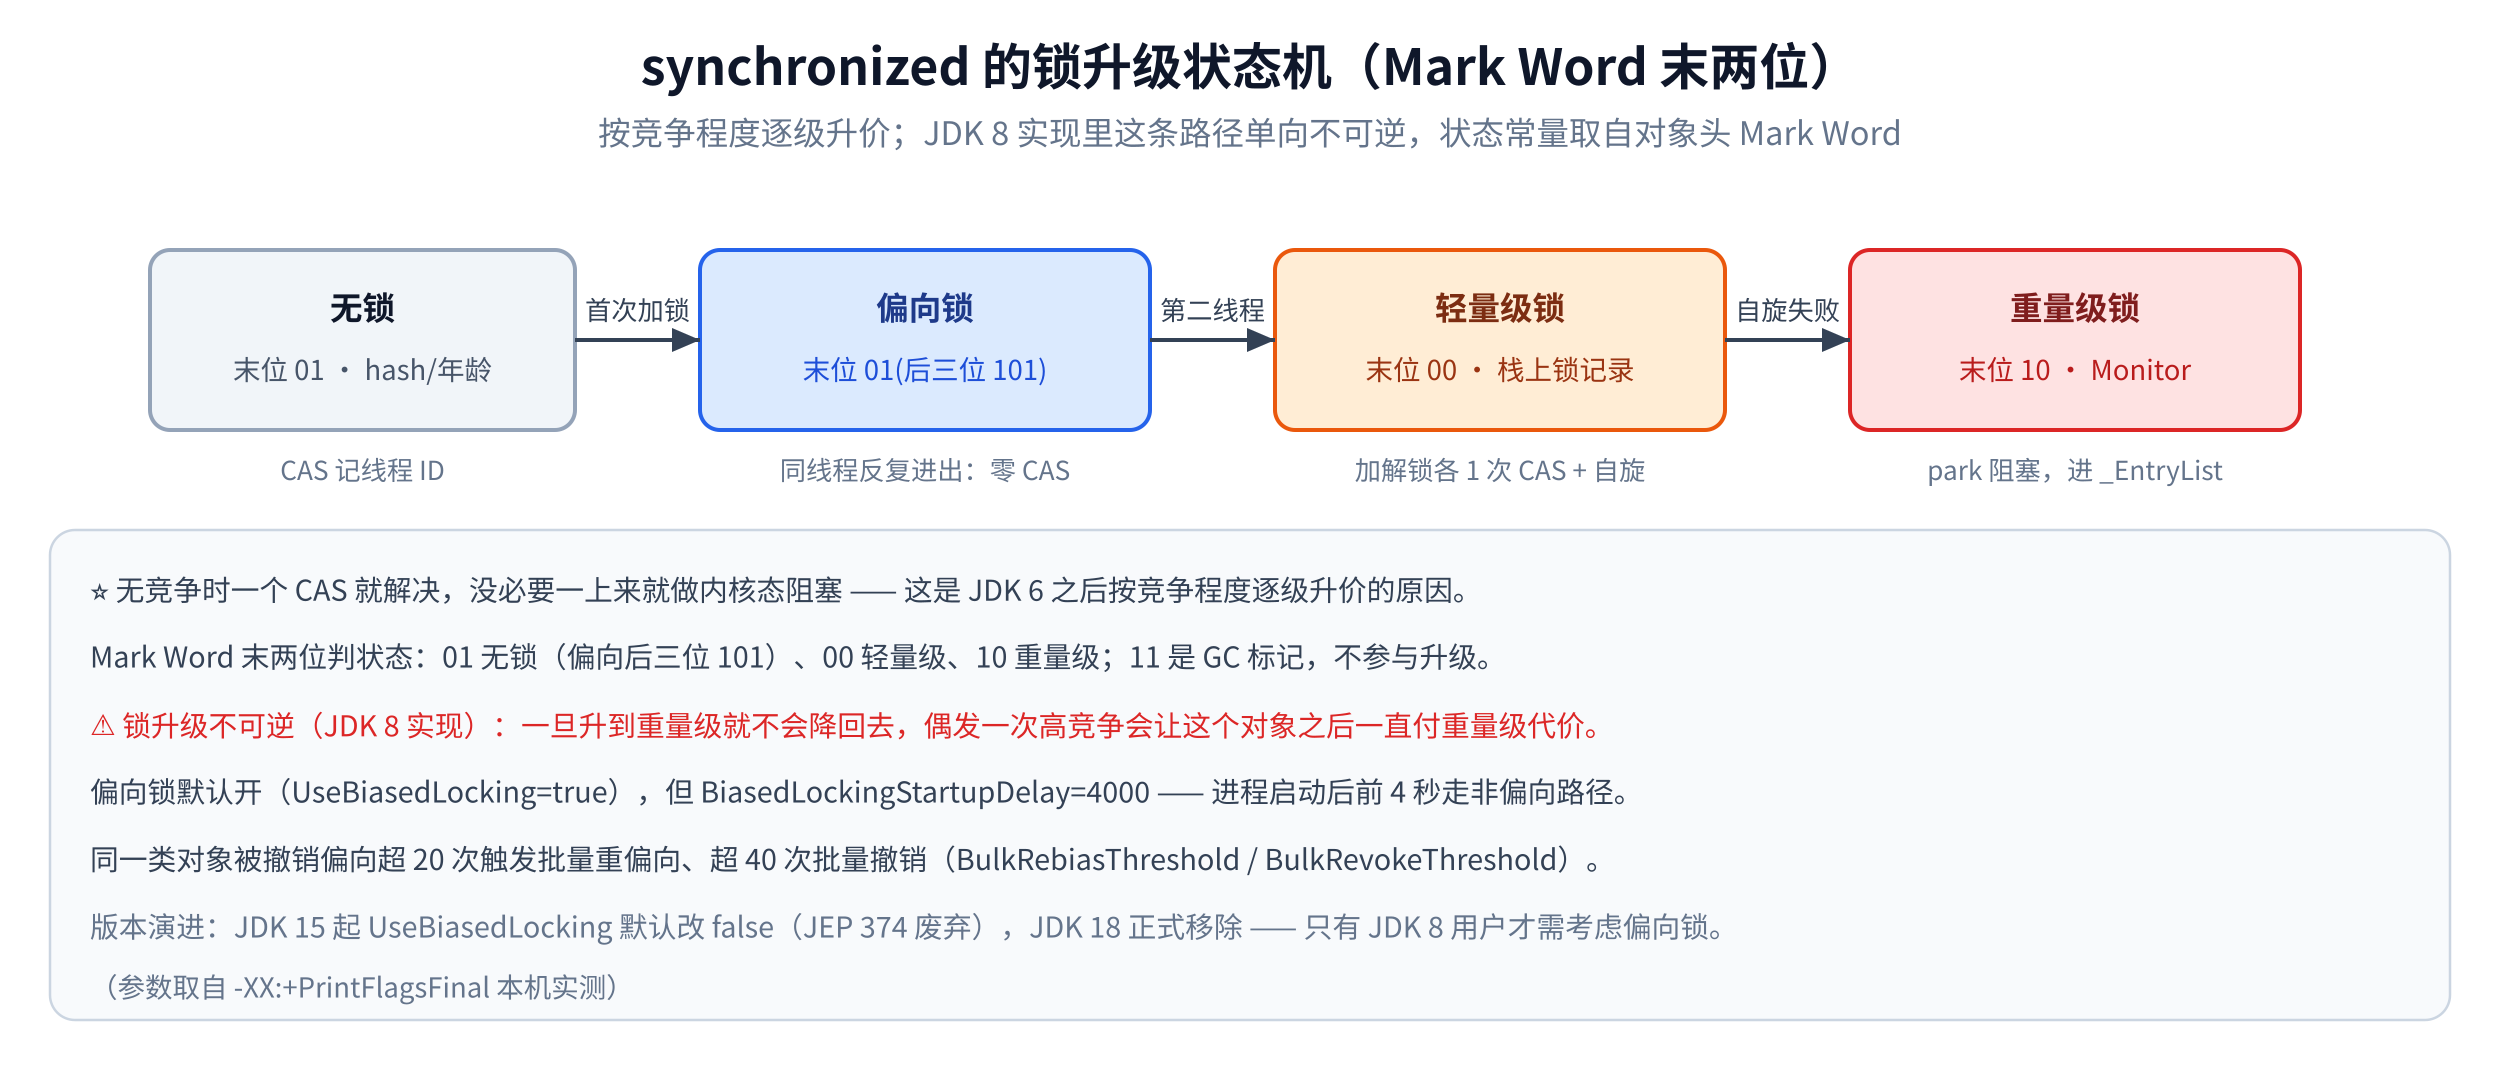
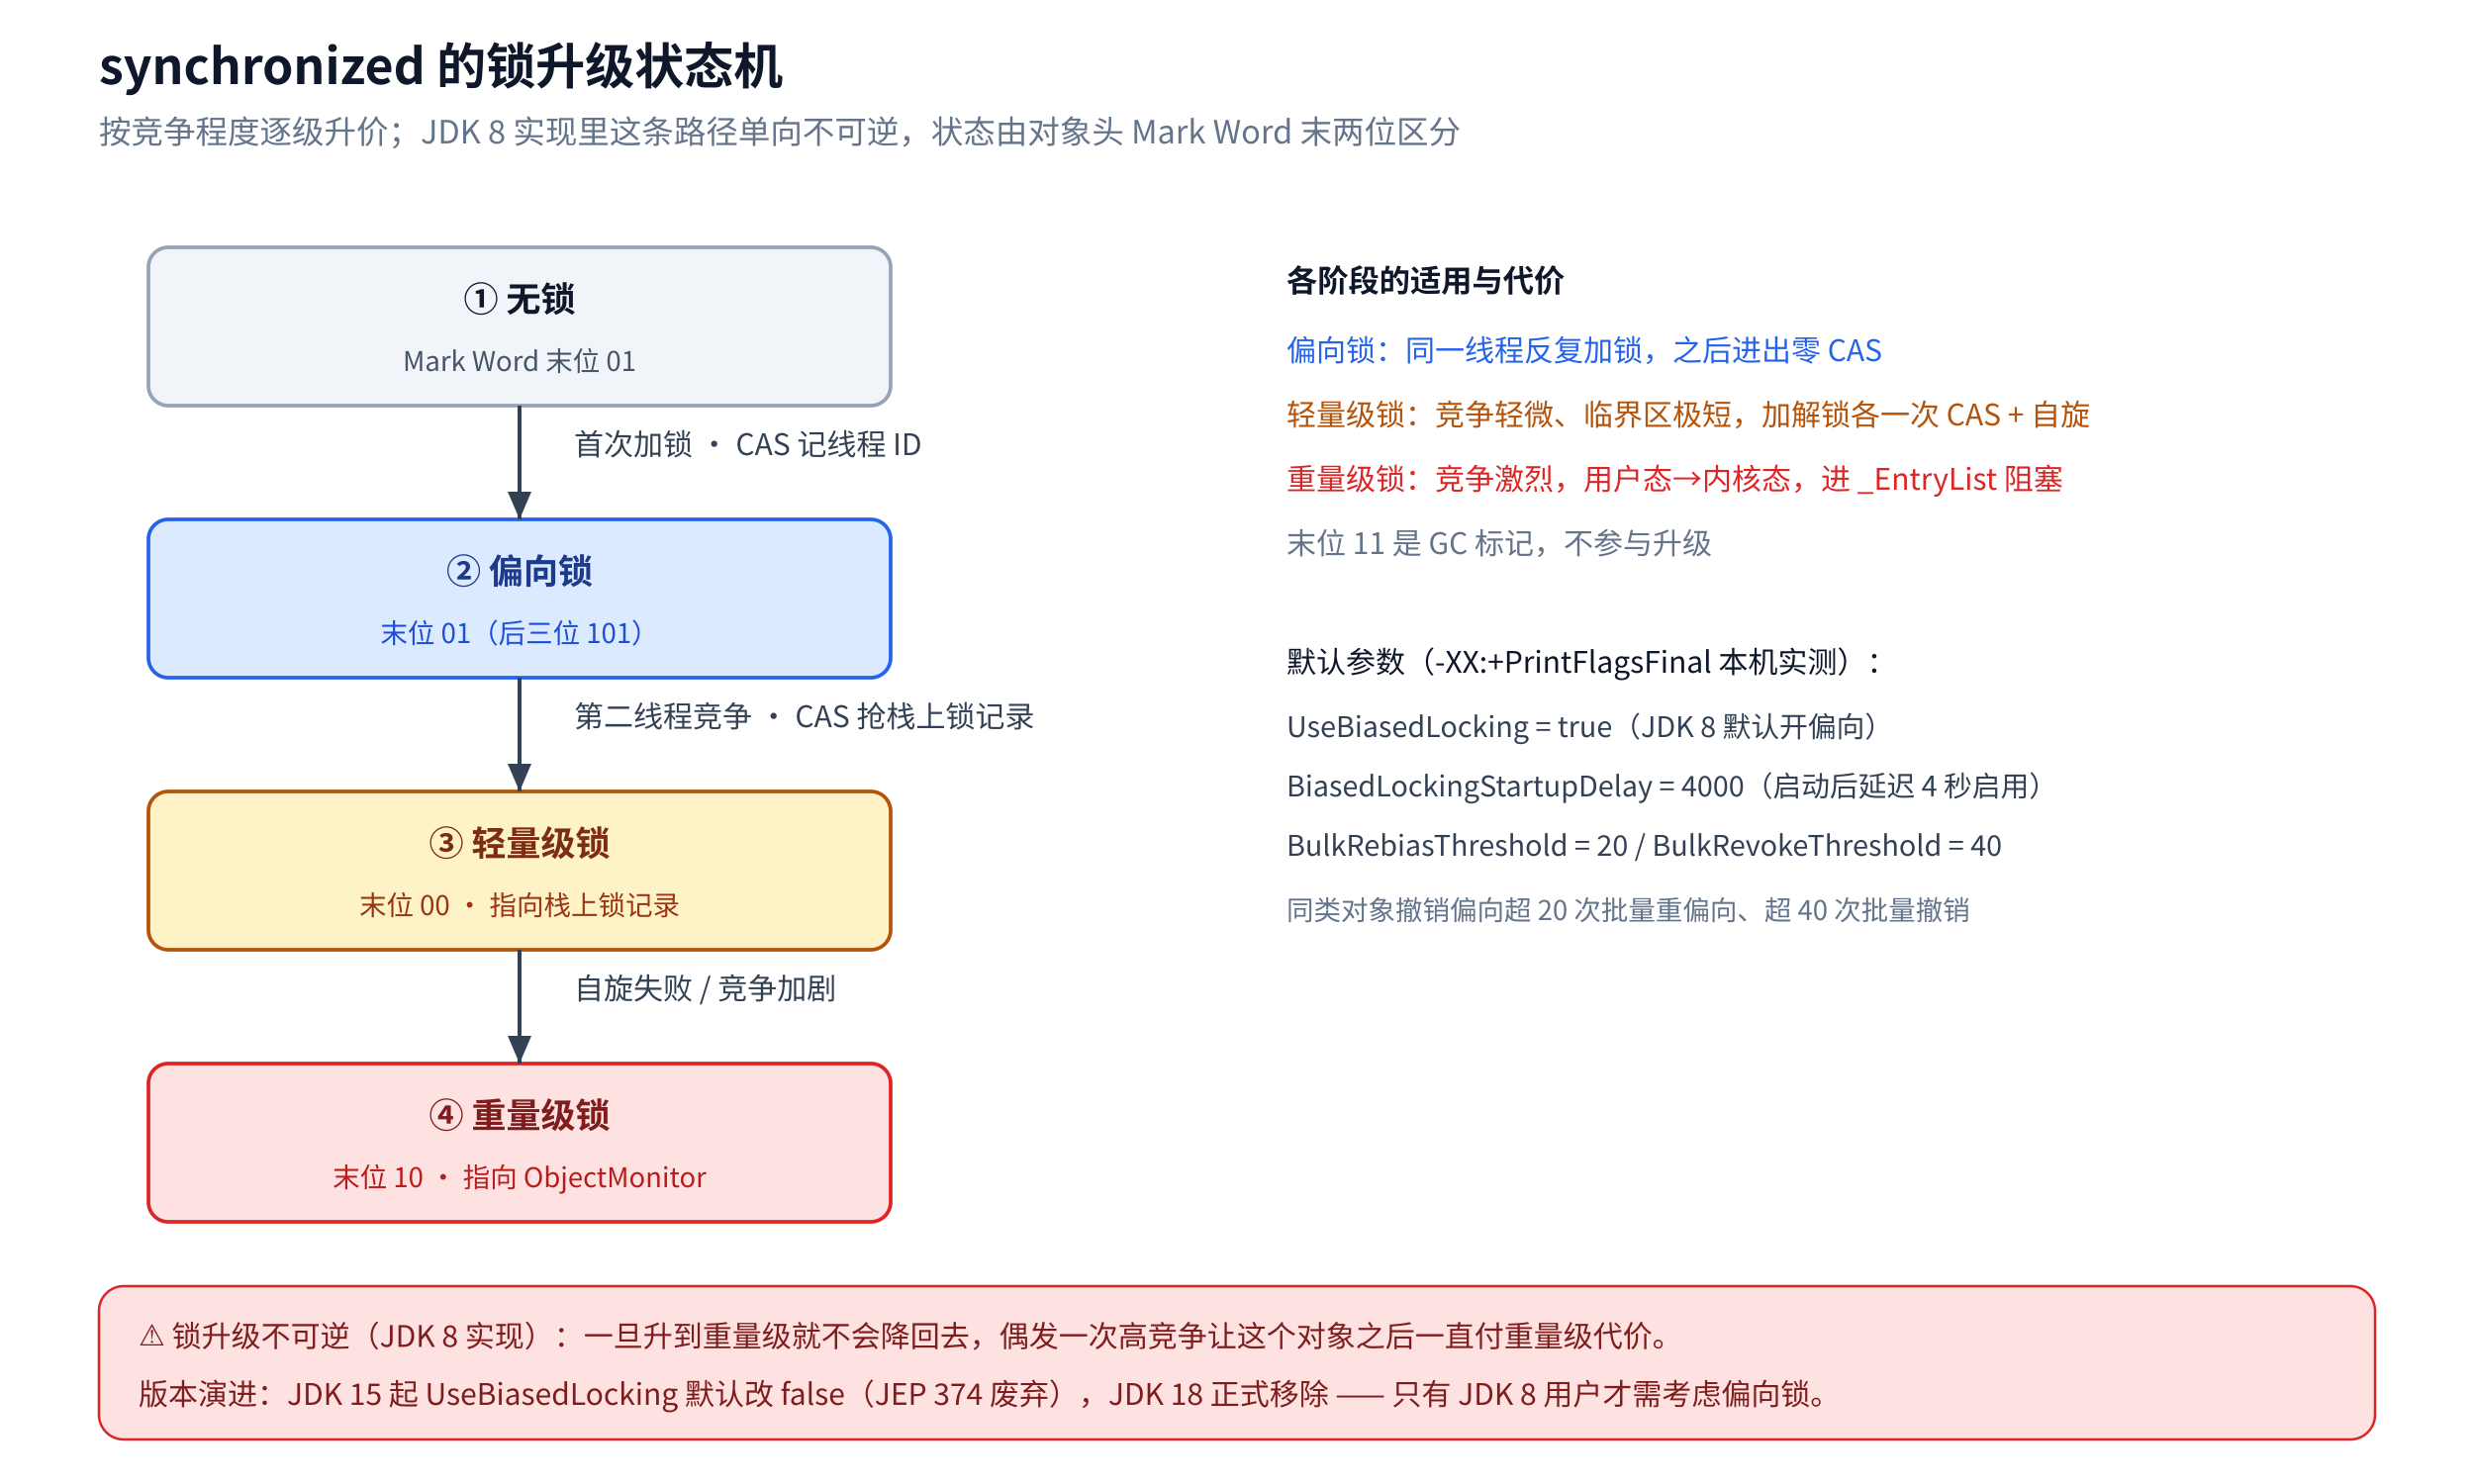
- <svg xmlns="http://www.w3.org/2000/svg" viewBox="0 0 1000 430" width="1000" height="430" font-family="Microsoft YaHei, PingFang SC, Noto Sans CJK SC, sans-serif">
+ <svg xmlns="http://www.w3.org/2000/svg" width="1000" height="600" viewBox="0 0 1000 600" font-family="Microsoft YaHei, PingFang SC, Noto Sans CJK SC, sans-serif">
+   <rect width="1000" height="600" fill="#ffffff" />
  <defs>
-     <marker id="l1" markerWidth="9" markerHeight="9" refX="7" refY="3" orient="auto">
+     <marker id="arLk" viewBox="0 0 7 6" refX="7" refY="3" markerWidth="7" markerHeight="6" orient="auto">
      <path d="M0,0 L7,3 L0,6 Z" fill="#334155" />
    </marker>
  </defs>
-   <rect x="0" y="0" width="1000" height="430" fill="#ffffff" />
-   <text x="500" y="34" text-anchor="middle" font-size="20" font-weight="bold" fill="#0f172a">synchronized 的锁升级状态机（Mark Word 末两位）</text>
-   <text x="500" y="58" text-anchor="middle" font-size="13" fill="#64748b">按竞争程度逐级升价；JDK 8 实现里这条路径单向不可逆，状态常量取自对象头 Mark Word</text>
-   <rect x="60" y="100" width="170" height="72" rx="8" fill="#f1f5f9" stroke="#94a3b8" stroke-width="1.6" />
-   <text x="145" y="128" text-anchor="middle" font-size="13" font-weight="bold" fill="#0f172a">无锁</text>
-   <text x="145" y="152" text-anchor="middle" font-size="11" fill="#475569">末位 01 · hash/年龄</text>
-   <rect x="280" y="100" width="180" height="72" rx="8" fill="#dbeafe" stroke="#2563eb" stroke-width="1.6" />
-   <text x="370" y="128" text-anchor="middle" font-size="13" font-weight="bold" fill="#1e3a8a">偏向锁</text>
-   <text x="370" y="152" text-anchor="middle" font-size="11" fill="#1d4ed8">末位 01(后三位 101)</text>
-   <rect x="510" y="100" width="180" height="72" rx="8" fill="#ffedd5" stroke="#ea580c" stroke-width="1.6" />
-   <text x="600" y="128" text-anchor="middle" font-size="13" font-weight="bold" fill="#7c2d12">轻量级锁</text>
-   <text x="600" y="152" text-anchor="middle" font-size="11" fill="#9a3412">末位 00 · 栈上锁记录</text>
-   <rect x="740" y="100" width="180" height="72" rx="8" fill="#fee2e2" stroke="#dc2626" stroke-width="1.6" />
-   <text x="830" y="128" text-anchor="middle" font-size="13" font-weight="bold" fill="#7f1d1d">重量级锁</text>
-   <text x="830" y="152" text-anchor="middle" font-size="11" fill="#b91c1c">末位 10 · Monitor</text>
-   <line x1="230" y1="136" x2="280" y2="136" stroke="#334155" stroke-width="1.6" marker-end="url(#l1)" />
-   <text x="255" y="128" text-anchor="middle" font-size="10.5" fill="#334155">首次加锁</text>
-   <line x1="460" y1="136" x2="510" y2="136" stroke="#334155" stroke-width="1.6" marker-end="url(#l1)" />
-   <text x="485" y="128" text-anchor="middle" font-size="10.5" fill="#334155">第二线程</text>
-   <line x1="690" y1="136" x2="740" y2="136" stroke="#334155" stroke-width="1.6" marker-end="url(#l1)" />
-   <text x="715" y="128" text-anchor="middle" font-size="10.5" fill="#334155">自旋失败</text>
-   <text x="145" y="192" text-anchor="middle" font-size="10.5" fill="#64748b">CAS 记线程 ID</text>
-   <text x="370" y="192" text-anchor="middle" font-size="10.5" fill="#64748b">同线程反复进出：零 CAS</text>
-   <text x="600" y="192" text-anchor="middle" font-size="10.5" fill="#64748b">加解锁各 1 次 CAS + 自旋</text>
-   <text x="830" y="192" text-anchor="middle" font-size="10.5" fill="#64748b">park 阻塞，进 _EntryList</text>
-   <rect x="20" y="212" width="960" height="196" rx="10" fill="#f8fafc" stroke="#cbd5e1" stroke-width="1" />
-   <text x="36" y="240" font-size="11.5" fill="#334155">⭐ 无竞争时一个 CAS 就解决，没必要一上来就做内核态阻塞 —— 这是 JDK 6 之后按竞争程度逐级升价的原因。</text>
-   <text x="36" y="267" font-size="11.5" fill="#334155">Mark Word 末两位判状态：01 无锁（偏向后三位 101）、00 轻量级、10 重量级；11 是 GC 标记，不参与升级。</text>
-   <text x="36" y="294" font-size="11.5" fill="#dc2626">⚠️ 锁升级不可逆（JDK 8 实现）：一旦升到重量级就不会降回去，偶发一次高竞争会让这个对象之后一直付重量级代价。</text>
-   <text x="36" y="321" font-size="11.5" fill="#334155">偏向锁默认开（UseBiasedLocking=true），但 BiasedLockingStartupDelay=4000 —— 进程启动后前 4 秒走非偏向路径。</text>
-   <text x="36" y="348" font-size="11.5" fill="#334155">同一类对象被撤销偏向超 20 次触发批量重偏向、超 40 次批量撤销（BulkRebiasThreshold / BulkRevokeThreshold）。</text>
-   <text x="36" y="375" font-size="11.5" fill="#64748b">版本演进：JDK 15 起 UseBiasedLocking 默认改 false（JEP 374 废弃），JDK 18 正式移除 —— 只有 JDK 8 用户才需考虑偏向锁。</text>
-   <text x="36" y="399" font-size="11" fill="#64748b">（参数取自 -XX:+PrintFlagsFinal 本机实测）</text>
+   <text x="40" y="34" font-size="20" font-weight="bold" fill="#0f172a">synchronized 的锁升级状态机</text>
+   <text x="40" y="58" font-size="13" fill="#64748b">按竞争程度逐级升价；JDK 8 实现里这条路径单向不可逆，状态由对象头 Mark Word 末两位区分</text>
+   <rect x="60" y="100" width="300" height="64" rx="8" fill="#f1f5f9" stroke="#94a3b8" stroke-width="1.5" />
+   <text x="210" y="126" text-anchor="middle" font-size="14" font-weight="bold" fill="#0f172a">① 无锁</text>
+   <text x="210" y="150" text-anchor="middle" font-size="11" fill="#475569">Mark Word 末位 01</text>
+   <rect x="60" y="210" width="300" height="64" rx="8" fill="#dbeafe" stroke="#2563eb" stroke-width="1.5" />
+   <text x="210" y="236" text-anchor="middle" font-size="14" font-weight="bold" fill="#1e3a8a">② 偏向锁</text>
+   <text x="210" y="260" text-anchor="middle" font-size="11" fill="#1d4ed8">末位 01（后三位 101）</text>
+   <rect x="60" y="320" width="300" height="64" rx="8" fill="#fef3c7" stroke="#b45309" stroke-width="1.5" />
+   <text x="210" y="346" text-anchor="middle" font-size="14" font-weight="bold" fill="#7c2d12">③ 轻量级锁</text>
+   <text x="210" y="370" text-anchor="middle" font-size="11" fill="#9a3412">末位 00 · 指向栈上锁记录</text>
+   <rect x="60" y="430" width="300" height="64" rx="8" fill="#fee2e2" stroke="#dc2626" stroke-width="1.5" />
+   <text x="210" y="456" text-anchor="middle" font-size="14" font-weight="bold" fill="#7f1d1d">④ 重量级锁</text>
+   <text x="210" y="480" text-anchor="middle" font-size="11" fill="#b91c1c">末位 10 · 指向 ObjectMonitor</text>
+   <line x1="210" y1="164" x2="210" y2="210" stroke="#334155" stroke-width="1.6" marker-end="url(#arLk)" />
+   <text x="232" y="184" font-size="12" fill="#334155">首次加锁 · CAS 记线程 ID</text>
+   <line x1="210" y1="274" x2="210" y2="320" stroke="#334155" stroke-width="1.6" marker-end="url(#arLk)" />
+   <text x="232" y="294" font-size="12" fill="#334155">第二线程竞争 · CAS 抢栈上锁记录</text>
+   <line x1="210" y1="384" x2="210" y2="430" stroke="#334155" stroke-width="1.6" marker-end="url(#arLk)" />
+   <text x="232" y="404" font-size="12" fill="#334155">自旋失败 / 竞争加剧</text>
+   <text x="520" y="118" font-size="12.5" font-weight="bold" fill="#0f172a">各阶段的适用与代价</text>
+   <text x="520" y="146" font-size="12" fill="#2563eb">偏向锁：同一线程反复加锁，之后进出零 CAS</text>
+   <text x="520" y="172" font-size="12" fill="#b45309">轻量级锁：竞争轻微、临界区极短，加解锁各一次 CAS + 自旋</text>
+   <text x="520" y="198" font-size="12" fill="#dc2626">重量级锁：竞争激烈，用户态→内核态，进 _EntryList 阻塞</text>
+   <text x="520" y="224" font-size="12" fill="#64748b">末位 11 是 GC 标记，不参与升级</text>
+   <text x="520" y="272" font-size="12" fill="#0f172a">默认参数（-XX:+PrintFlagsFinal 本机实测）：</text>
+   <text x="520" y="298" font-size="11.5" fill="#334155">UseBiasedLocking = true（JDK 8 默认开偏向）</text>
+   <text x="520" y="322" font-size="11.5" fill="#334155">BiasedLockingStartupDelay = 4000（启动后延迟 4 秒启用）</text>
+   <text x="520" y="346" font-size="11.5" fill="#334155">BulkRebiasThreshold = 20 / BulkRevokeThreshold = 40</text>
+   <text x="520" y="372" font-size="11" fill="#64748b">同类对象撤销偏向超 20 次批量重偏向、超 40 次批量撤销</text>
+   <rect x="40" y="520" width="920" height="62" rx="10" fill="#fee2e2" stroke="#dc2626" stroke-width="1" />
+   <text x="56" y="544" font-size="12" fill="#7f1d1d">⚠️ 锁升级不可逆（JDK 8 实现）：一旦升到重量级就不会降回去，偶发一次高竞争让这个对象之后一直付重量级代价。</text>
+   <text x="56" y="568" font-size="12" fill="#7f1d1d">版本演进：JDK 15 起 UseBiasedLocking 默认改 false（JEP 374 废弃），JDK 18 正式移除 —— 只有 JDK 8 用户才需考虑偏向锁。</text>
</svg>
